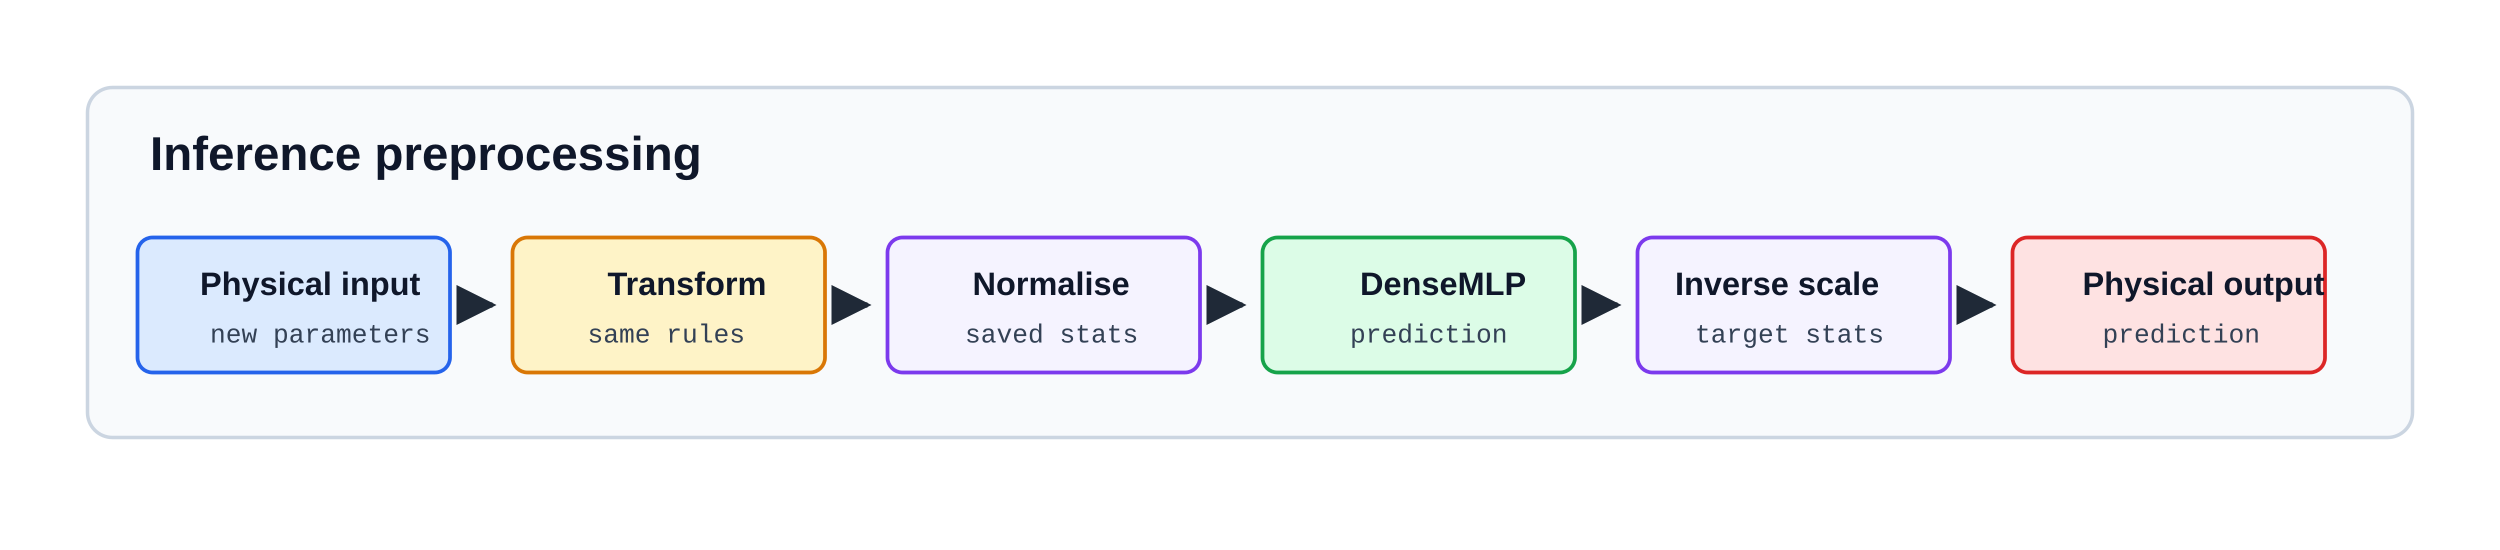
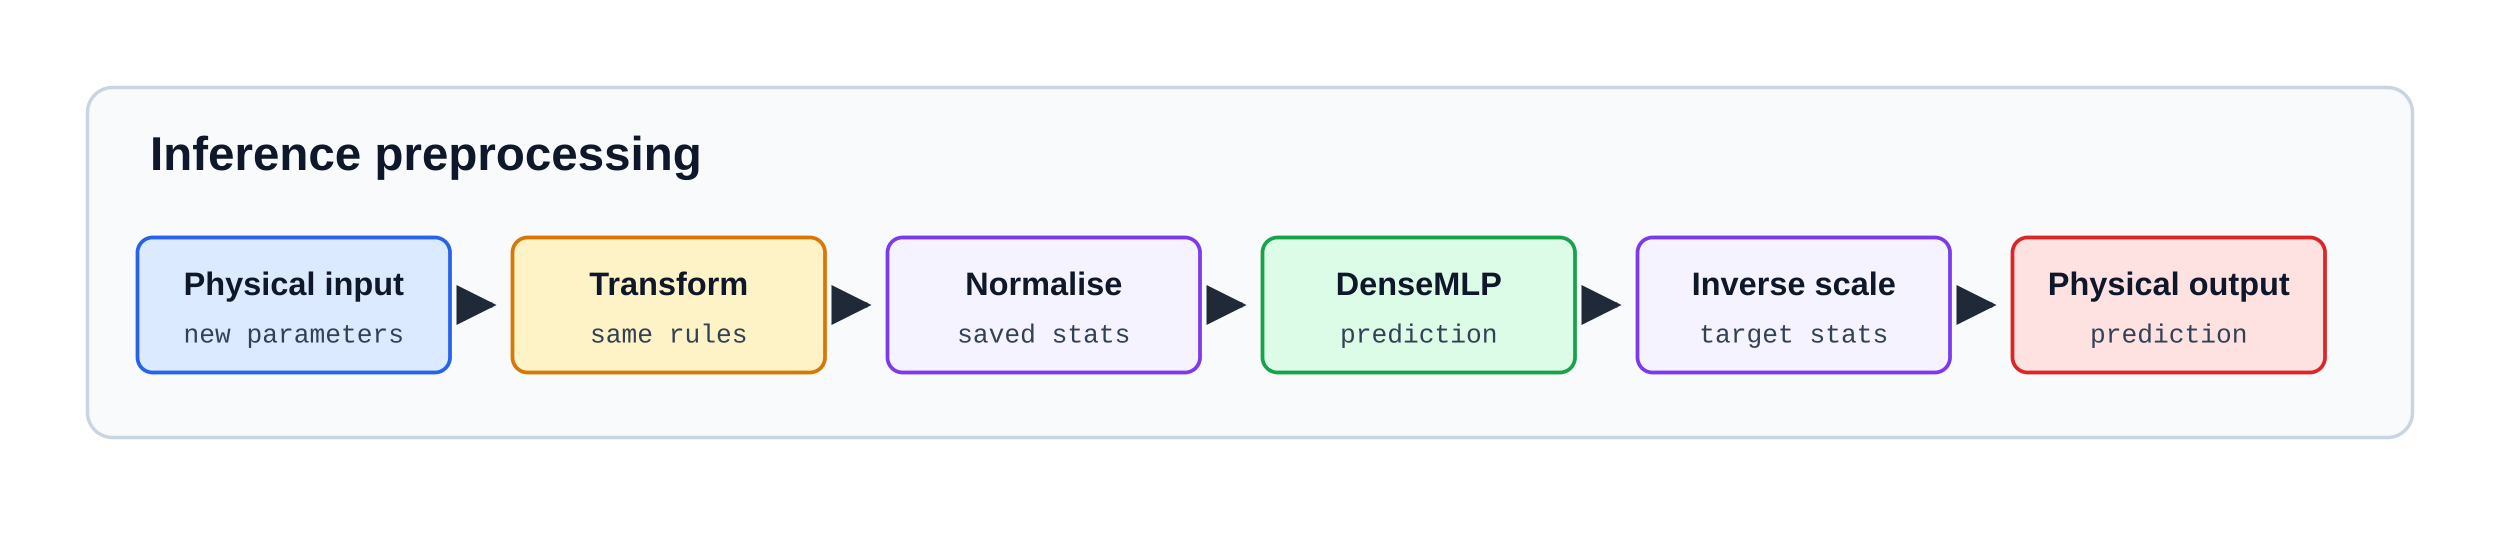
<svg xmlns="http://www.w3.org/2000/svg" width="1000" height="220" viewBox="0 0 1000 220" role="img" aria-labelledby="title desc">
  <defs>
    <marker id="arrow" viewBox="0 0 10 10" refX="9" refY="5" markerWidth="8" markerHeight="8" orient="auto">
      <path d="M 0 0 L 10 5 L 0 10 z" fill="#1f2937" />
    </marker>
    <style>
      .bg { fill: #ffffff; }
      .panel { fill: #f8fafc; stroke: #cbd5e1; stroke-width: 1.4; }
      .input { fill: #dbeafe; stroke: #2563eb; stroke-width: 1.5; }
      .transform { fill: #fef3c7; stroke: #d97706; stroke-width: 1.5; }
      .scale { fill: #f5f3ff; stroke: #7c3aed; stroke-width: 1.5; }
      .network { fill: #dcfce7; stroke: #16a34a; stroke-width: 1.5; }
      .output { fill: #fee2e2; stroke: #dc2626; stroke-width: 1.5; }
      .arrow { stroke: #1f2937; stroke-width: 2; fill: none; marker-end: url(#arrow); }
      .title { font-family: Arial, Helvetica, sans-serif; font-size: 19px; font-weight: 700; fill: #0f172a; }
      .label { font-family: Arial, Helvetica, sans-serif; font-size: 13px; font-weight: 700; fill: #0f172a; }
      .mono { font-family: "SFMono-Regular", Consolas, "Liberation Mono", monospace; font-size: 10.5px; fill: #334155; }
+       .center { text-anchor: middle; }
    </style>
  </defs>
  <rect class="bg" x="0" y="0" width="1000" height="220" />
  <rect class="panel" x="35" y="35" width="930" height="140" rx="10" />
  <text class="title" x="60" y="68">Inference preprocessing</text>
  <rect class="input" x="55" y="95" width="125" height="54" rx="6" />
-   <text class="label" x="80" y="118">Physical input</text>
-   <text class="mono" x="84" y="137">new parameters</text>
+   <text class="label center" x="117.5" y="118">Physical input</text>
+   <text class="mono center" x="117.5" y="137">new parameters</text>
  <path class="arrow" d="M 188 122 L 197 122" />
  <rect class="transform" x="205" y="95" width="125" height="54" rx="6" />
-   <text class="label" x="243" y="118">Transform</text>
-   <text class="mono" x="235" y="137">same rules</text>
+   <text class="label center" x="267.5" y="118">Transform</text>
+   <text class="mono center" x="267.5" y="137">same rules</text>
  <path class="arrow" d="M 338 122 L 347 122" />
  <rect class="scale" x="355" y="95" width="125" height="54" rx="6" />
-   <text class="label" x="389" y="118">Normalise</text>
-   <text class="mono" x="386" y="137">saved stats</text>
+   <text class="label center" x="417.5" y="118">Normalise</text>
+   <text class="mono center" x="417.5" y="137">saved stats</text>
  <path class="arrow" d="M 488 122 L 497 122" />
  <rect class="network" x="505" y="95" width="125" height="54" rx="6" />
-   <text class="label" x="544" y="118">DenseMLP</text>
-   <text class="mono" x="540" y="137">prediction</text>
+   <text class="label center" x="567.5" y="118">DenseMLP</text>
+   <text class="mono center" x="567.5" y="137">prediction</text>
  <path class="arrow" d="M 638 122 L 647 122" />
  <rect class="scale" x="655" y="95" width="125" height="54" rx="6" />
-   <text class="label" x="670" y="118">Inverse scale</text>
-   <text class="mono" x="678" y="137">target stats</text>
+   <text class="label center" x="717.5" y="118">Inverse scale</text>
+   <text class="mono center" x="717.5" y="137">target stats</text>
  <path class="arrow" d="M 788 122 L 797 122" />
  <rect class="output" x="805" y="95" width="125" height="54" rx="6" />
-   <text class="label" x="833" y="118">Physical output</text>
-   <text class="mono" x="841" y="137">prediction</text>
+   <text class="label center" x="867.5" y="118">Physical output</text>
+   <text class="mono center" x="867.5" y="137">prediction</text>
</svg>
